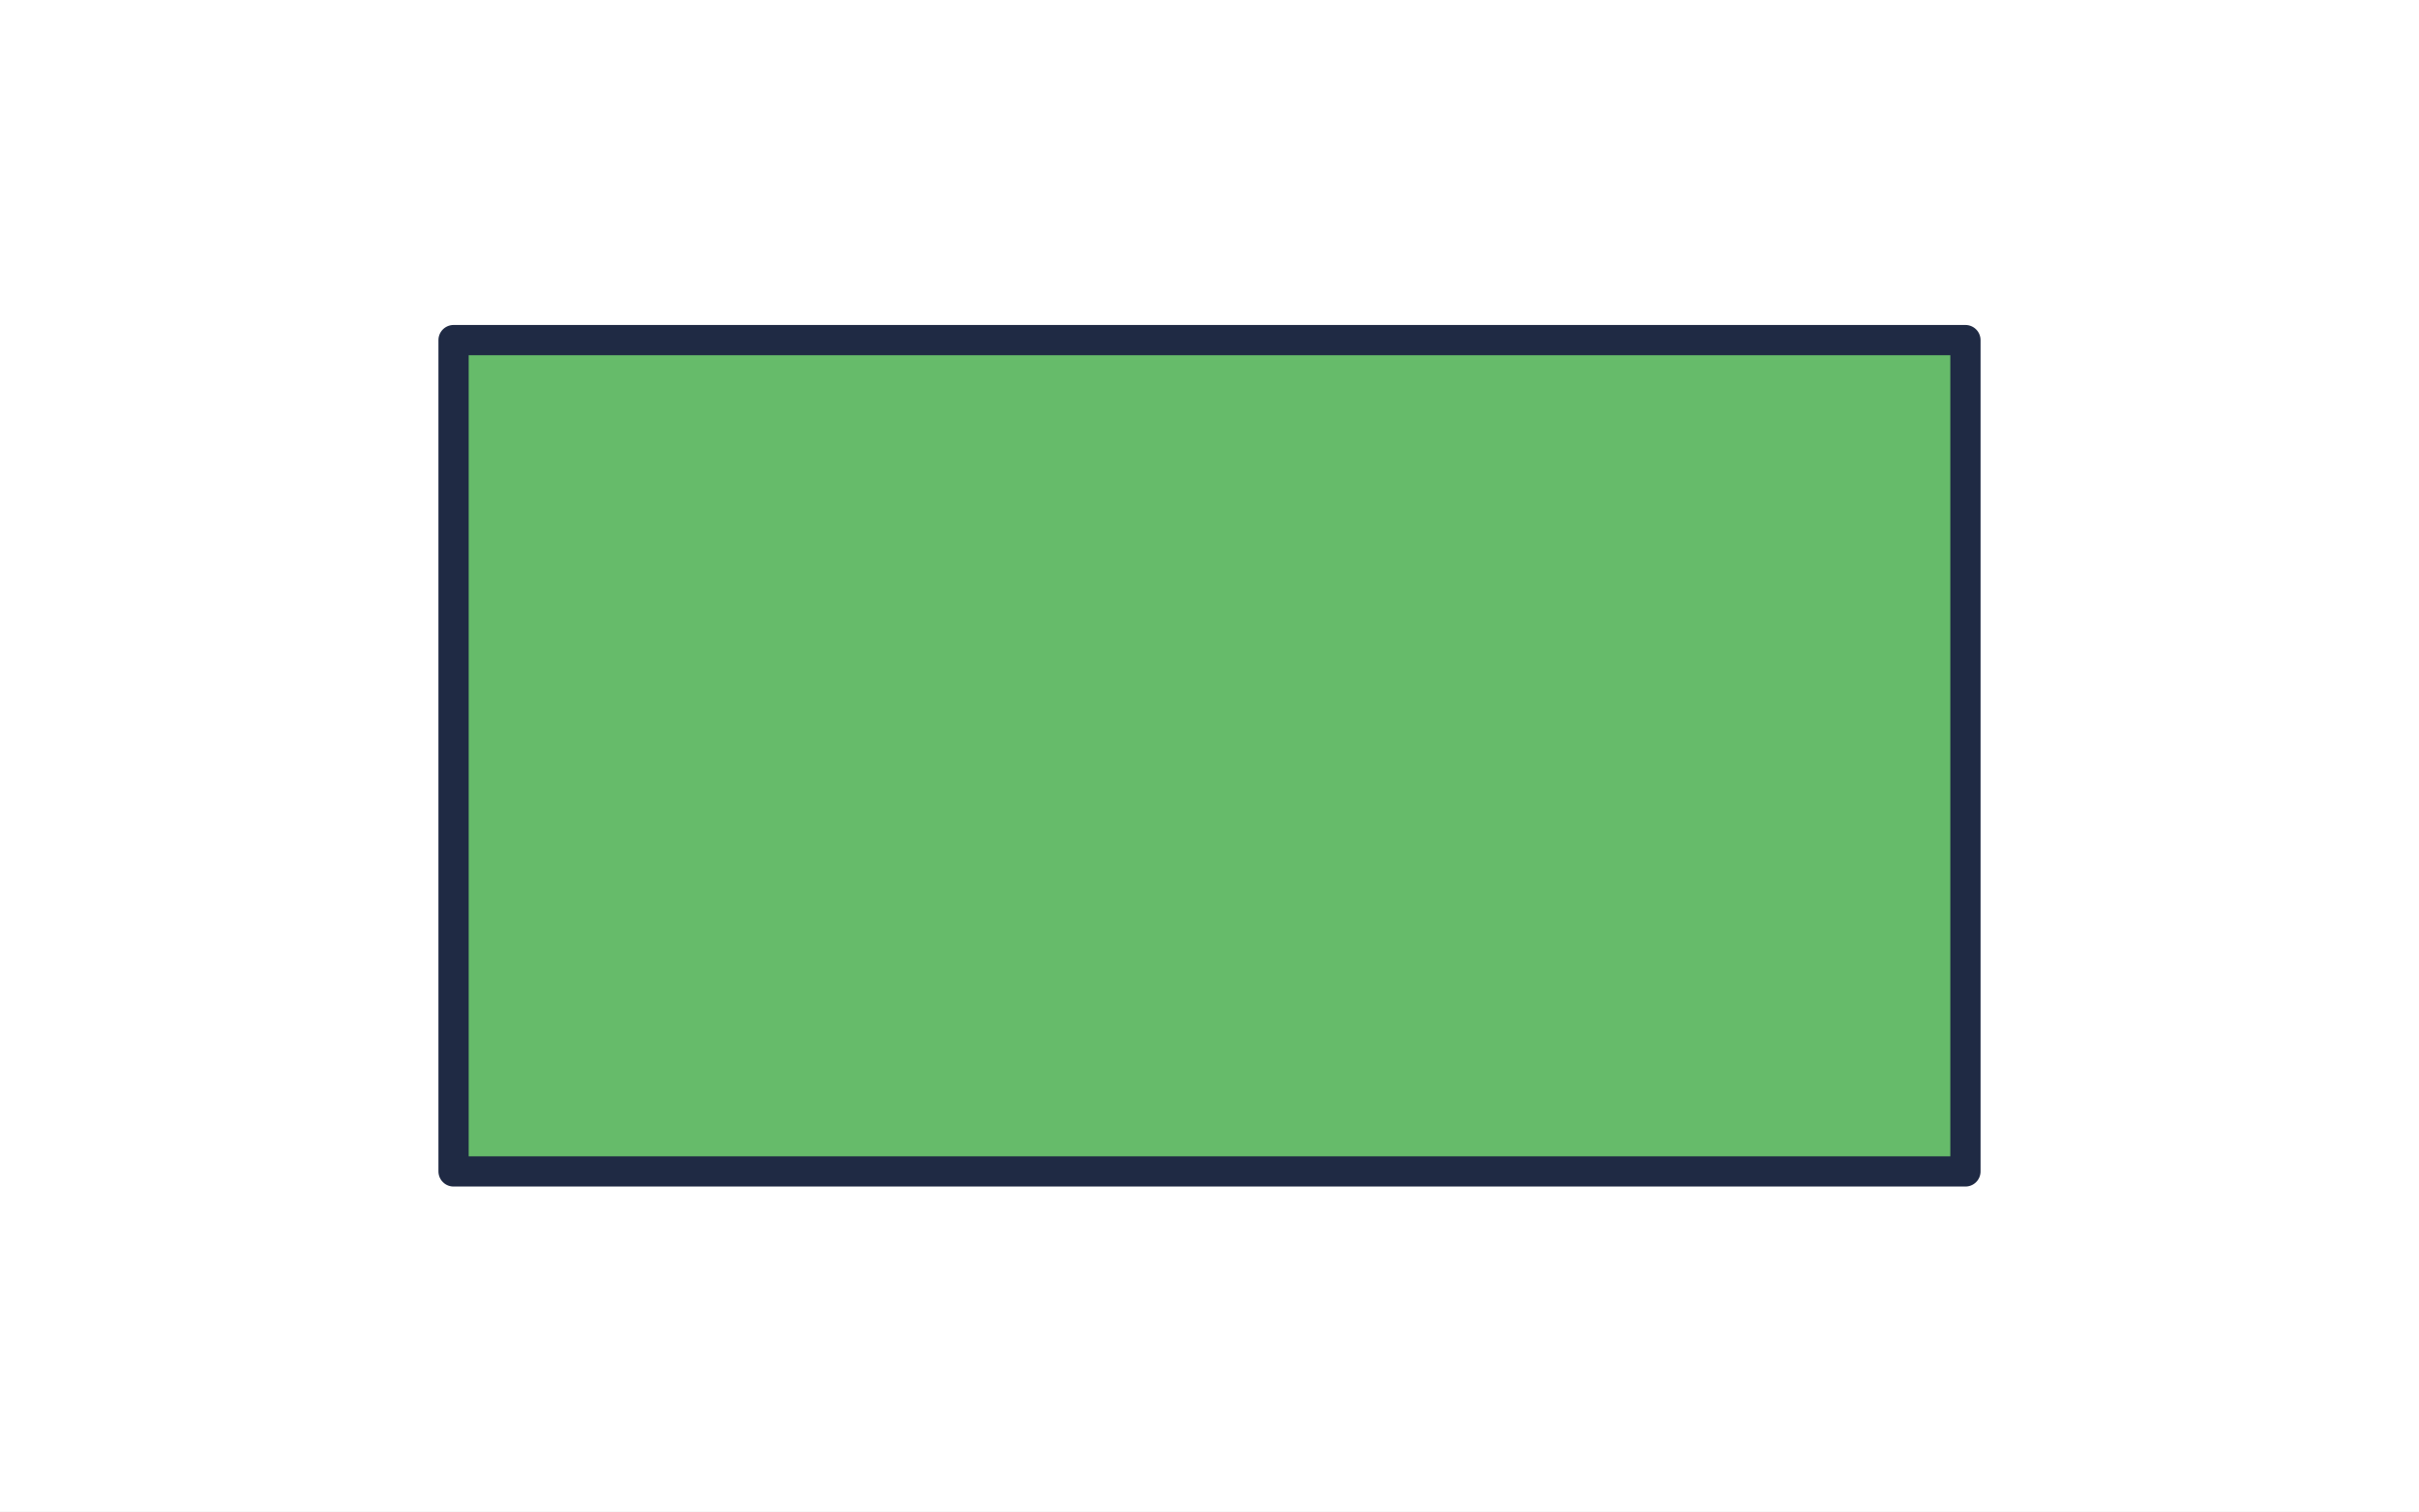
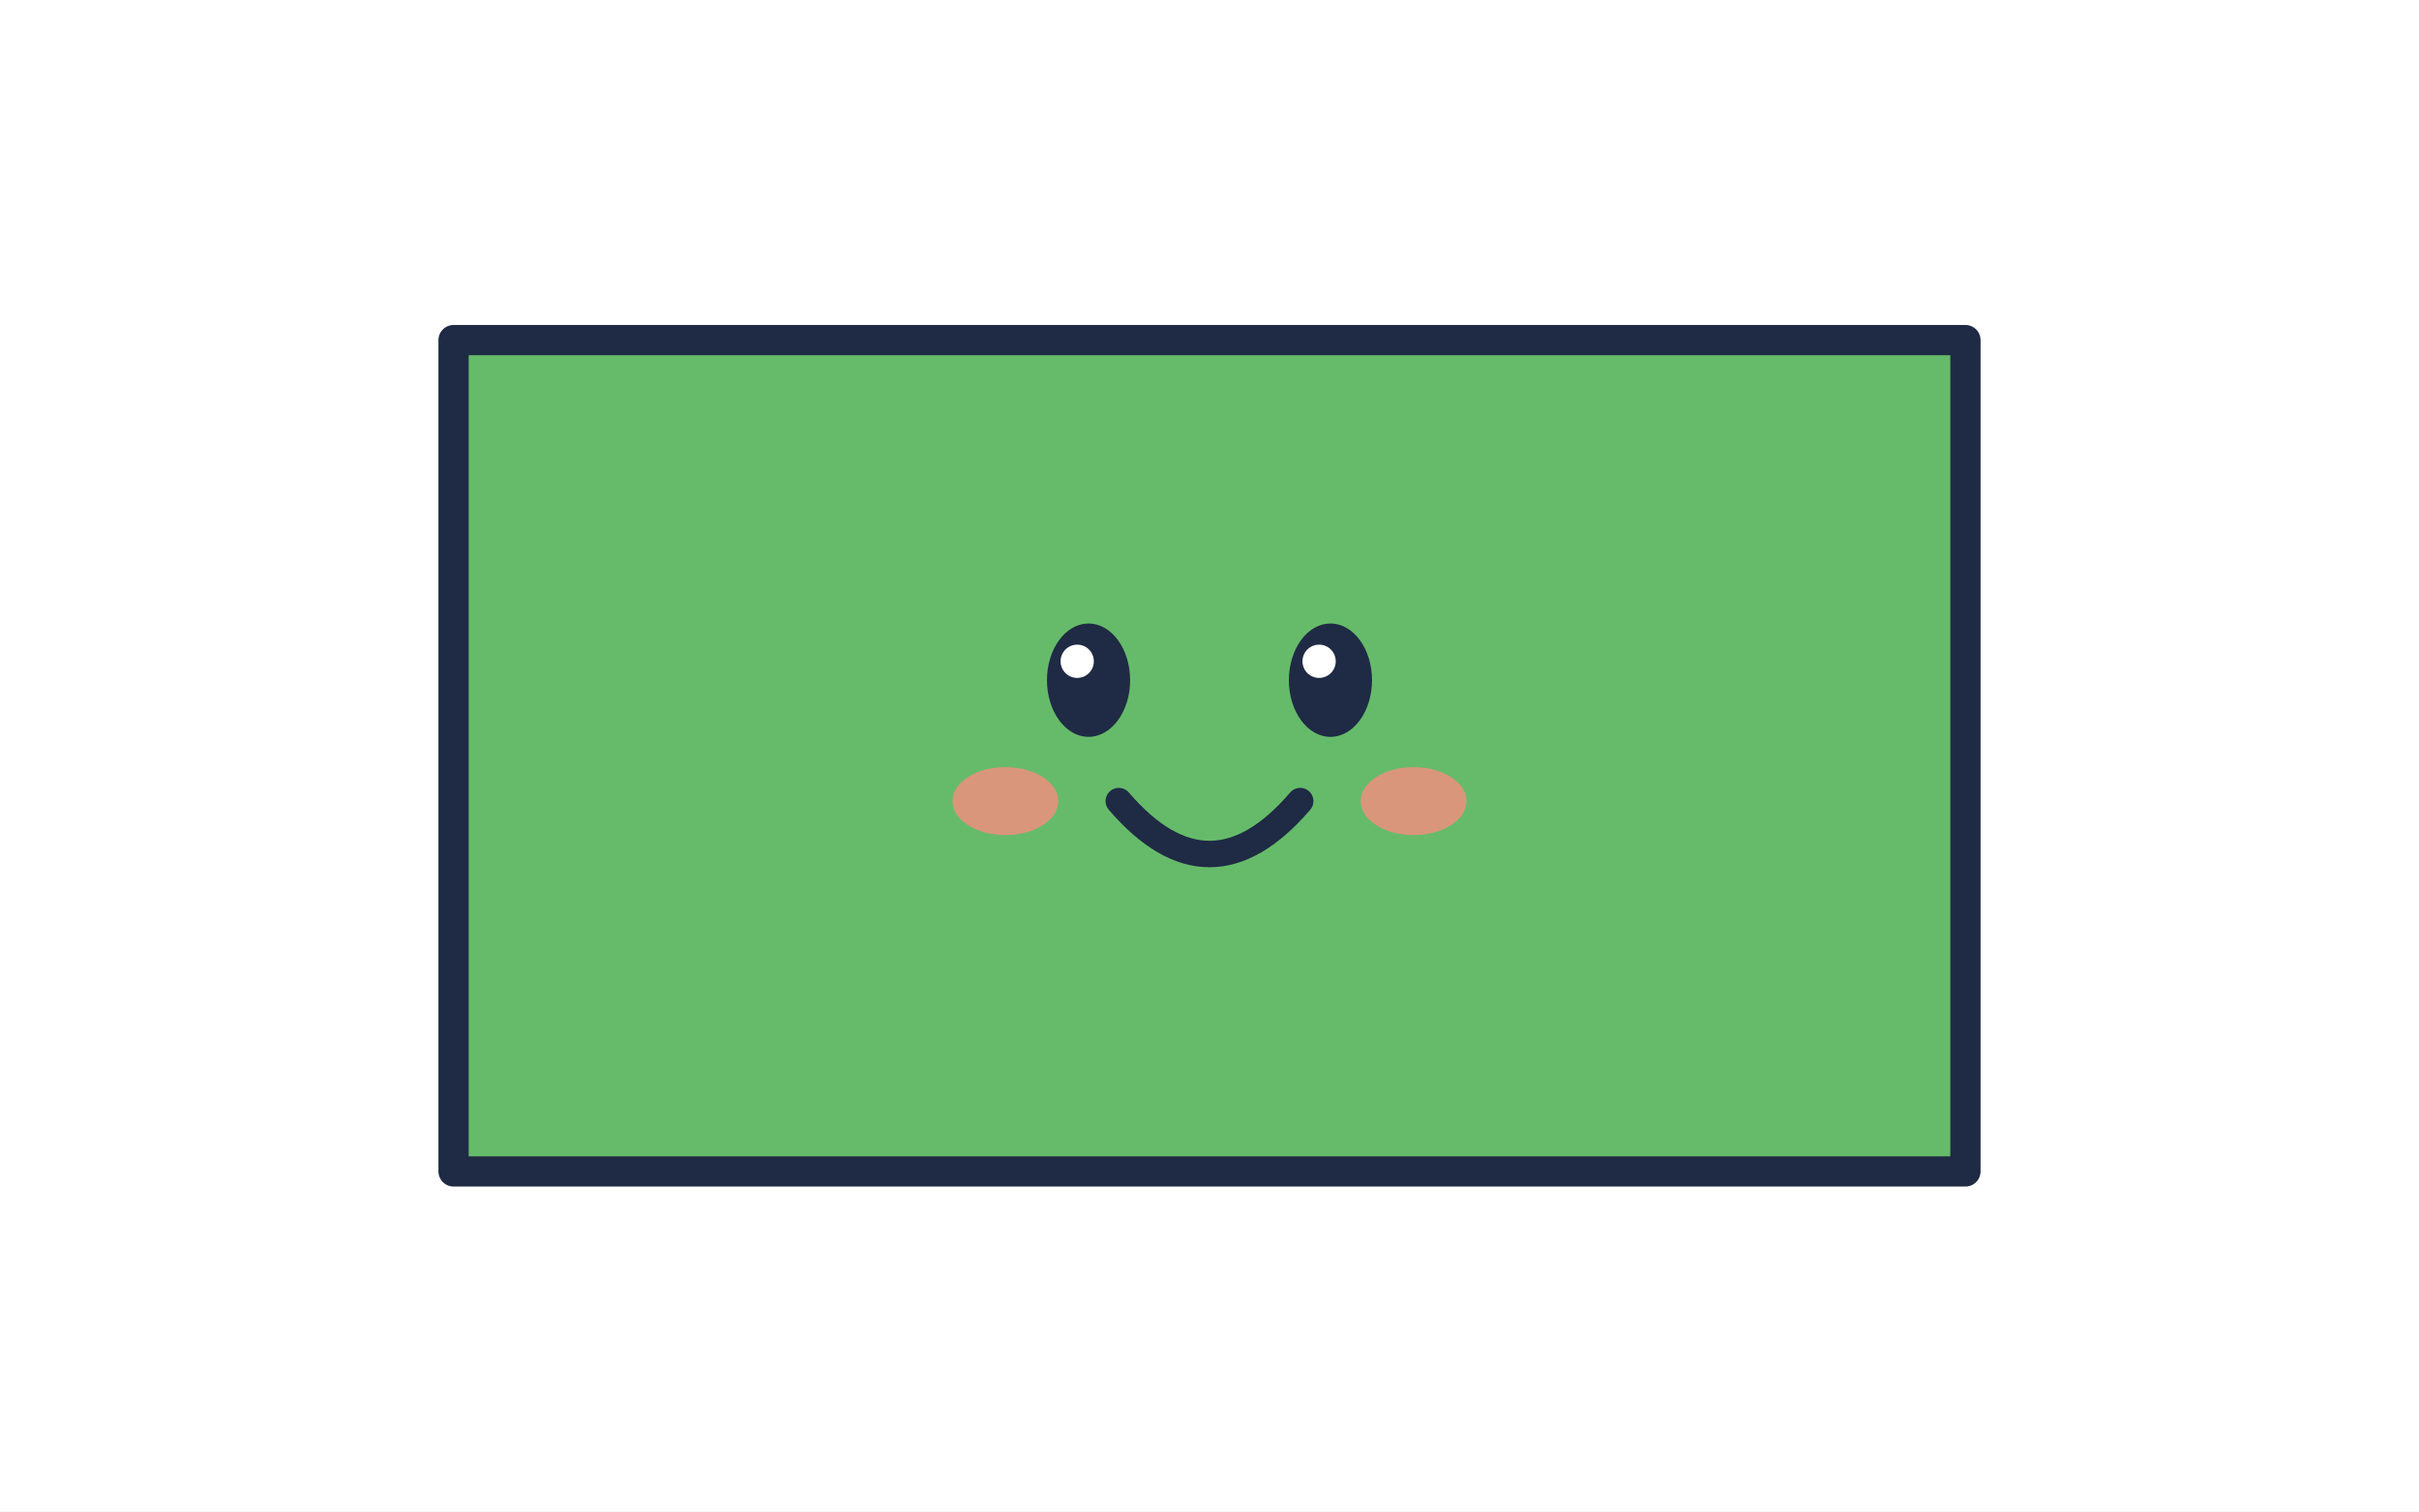
<svg xmlns="http://www.w3.org/2000/svg" viewBox="0 0 320 200" width="320" height="200">
  <defs />
  <rect width="320" height="200" fill="#ffffff" />
  <rect x="60.0" y="45.0" width="200.0" height="110.0" fill="#66bb6a" stroke="#1f2a44" stroke-width="4" stroke-linejoin="round" transform="rotate(0 160 100)" />
+   <g class="face">
+     <ellipse cx="144.0" cy="90.0" rx="5.5" ry="7.5" fill="#1f2a44" />
+     <circle cx="142.5" cy="87.5" r="2.2" fill="#fff" />
+     <ellipse cx="176.0" cy="90.0" rx="5.5" ry="7.5" fill="#1f2a44" />
+     <circle cx="174.5" cy="87.5" r="2.2" fill="#fff" />
+     <ellipse cx="133.0" cy="106.0" rx="7.0" ry="4.5" fill="#ff8a80" opacity=".75" />
+     <ellipse cx="187.0" cy="106.0" rx="7.0" ry="4.5" fill="#ff8a80" opacity=".75" />
+     <path d="M148.0,106.0 Q160.0,120.0 172.0,106.0" fill="none" stroke="#1f2a44" stroke-width="3.5" stroke-linecap="round" />
+   </g>
</svg>
